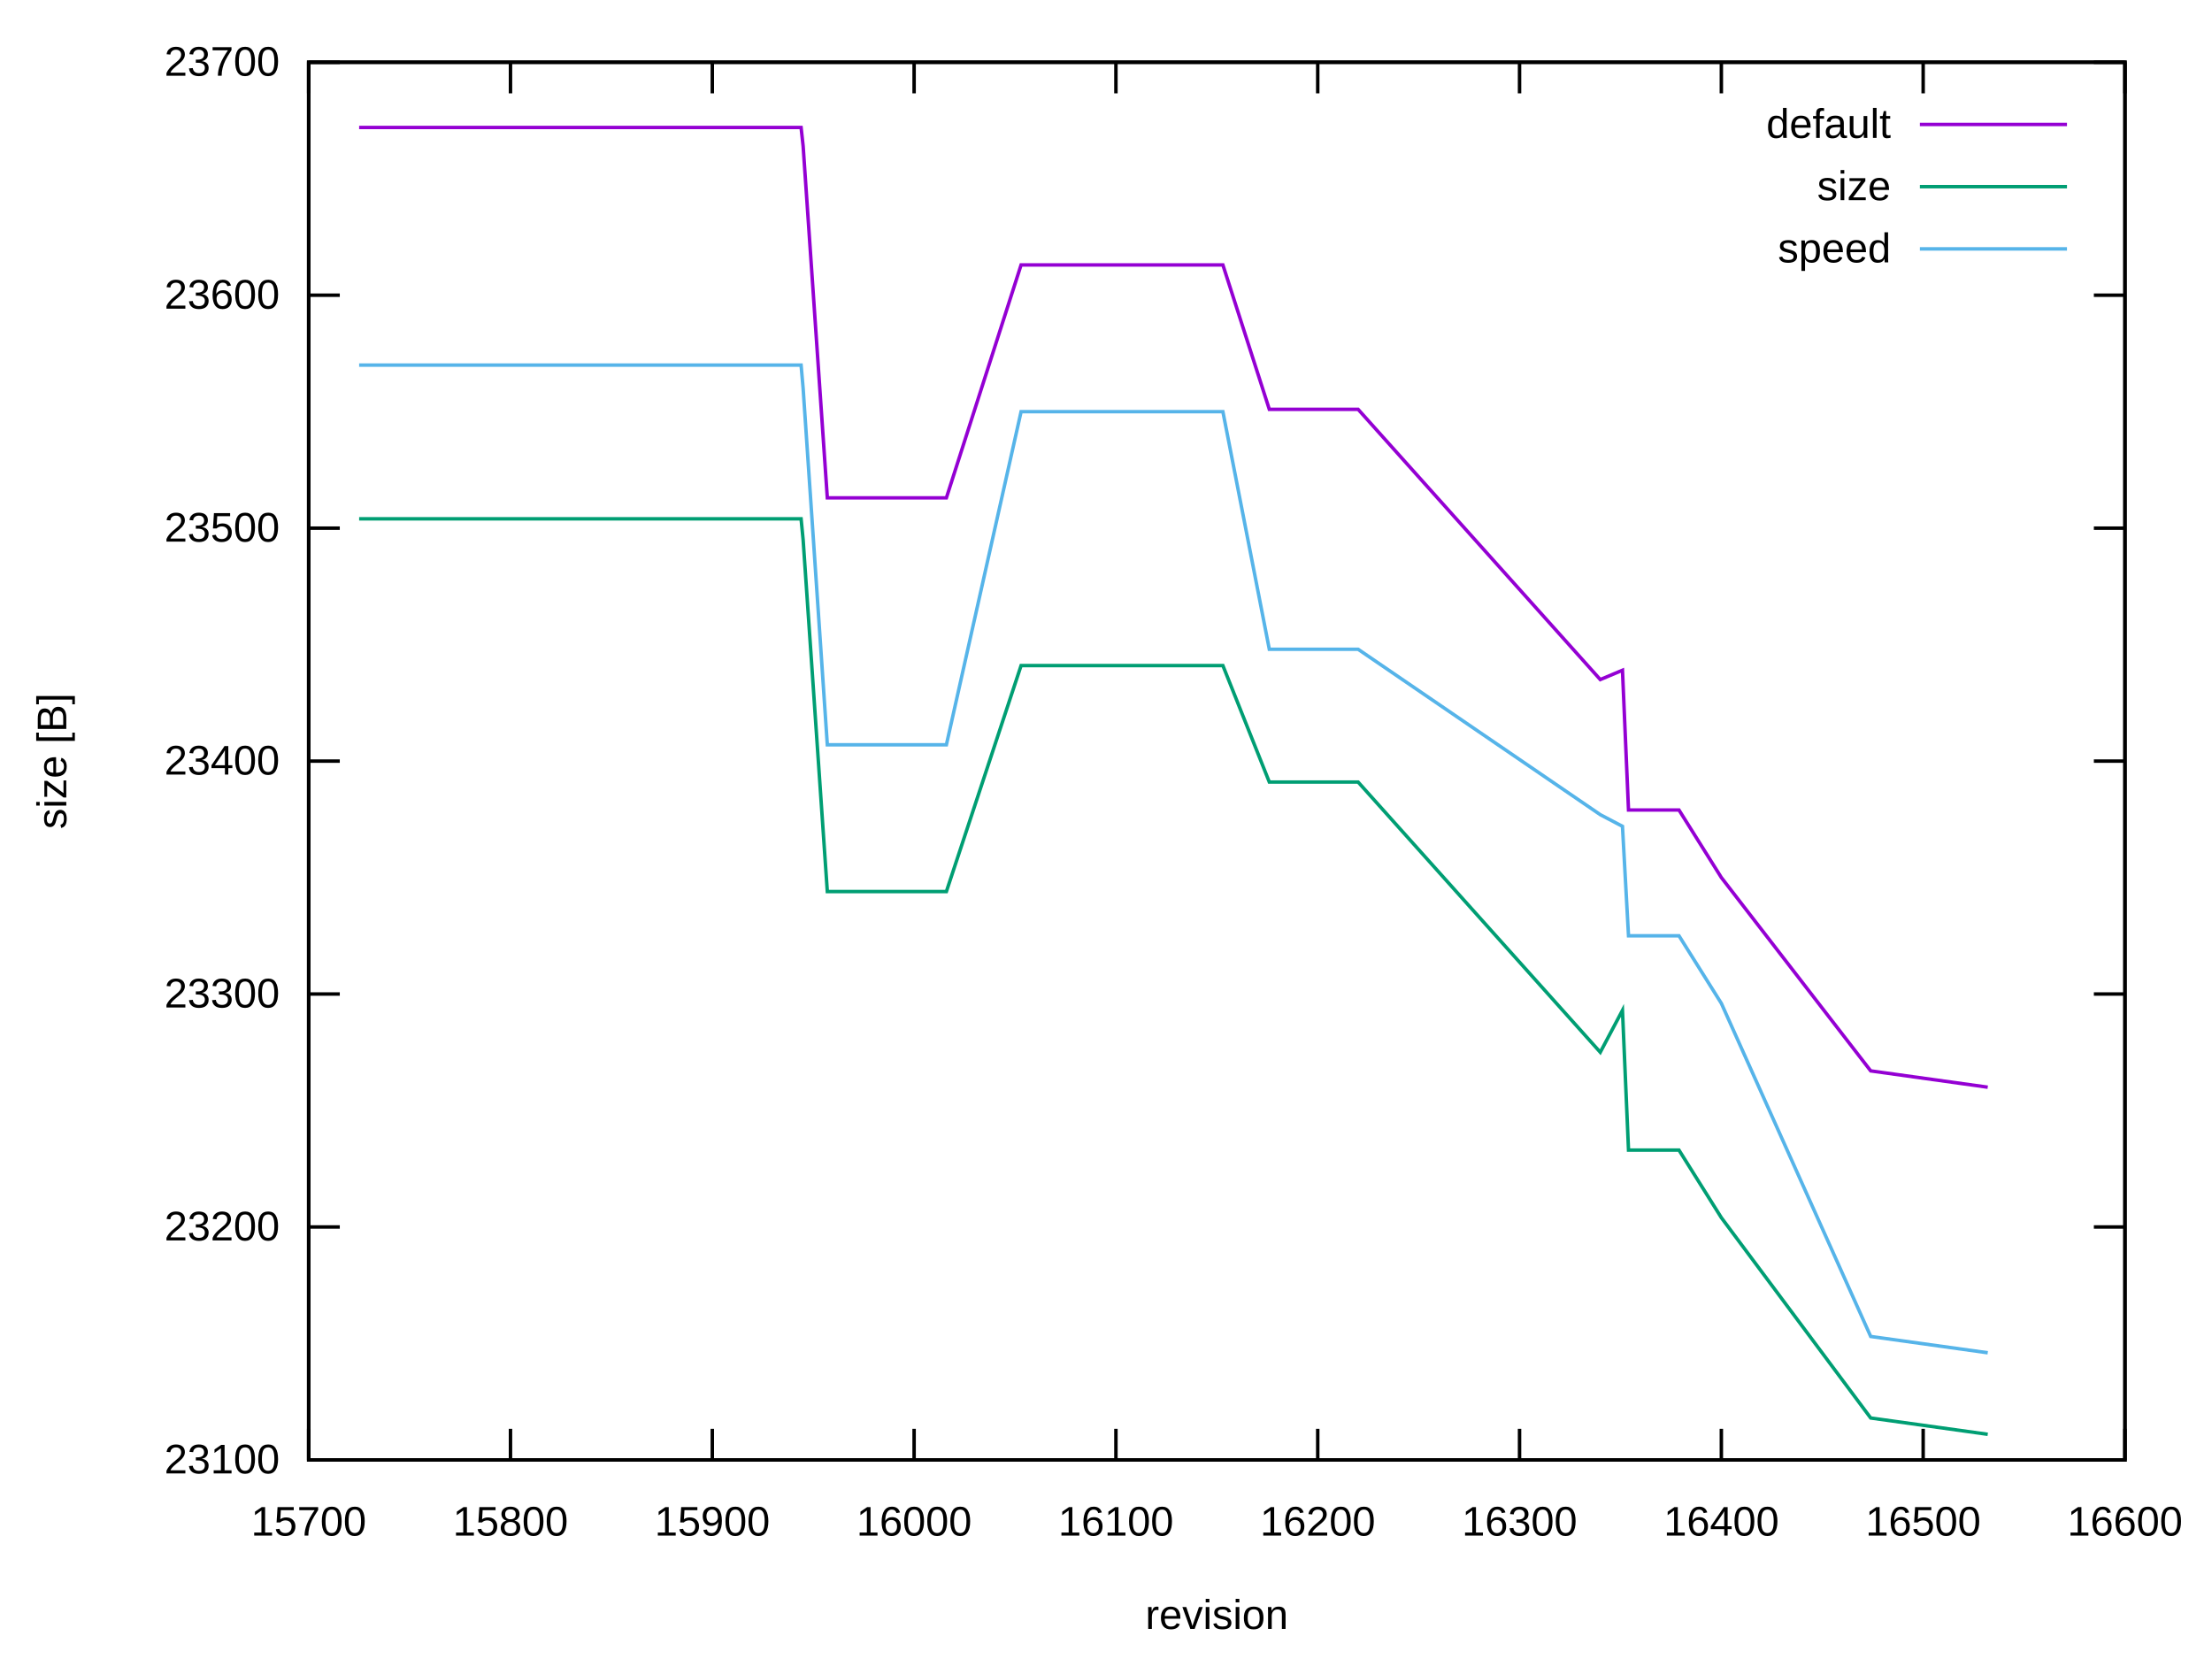
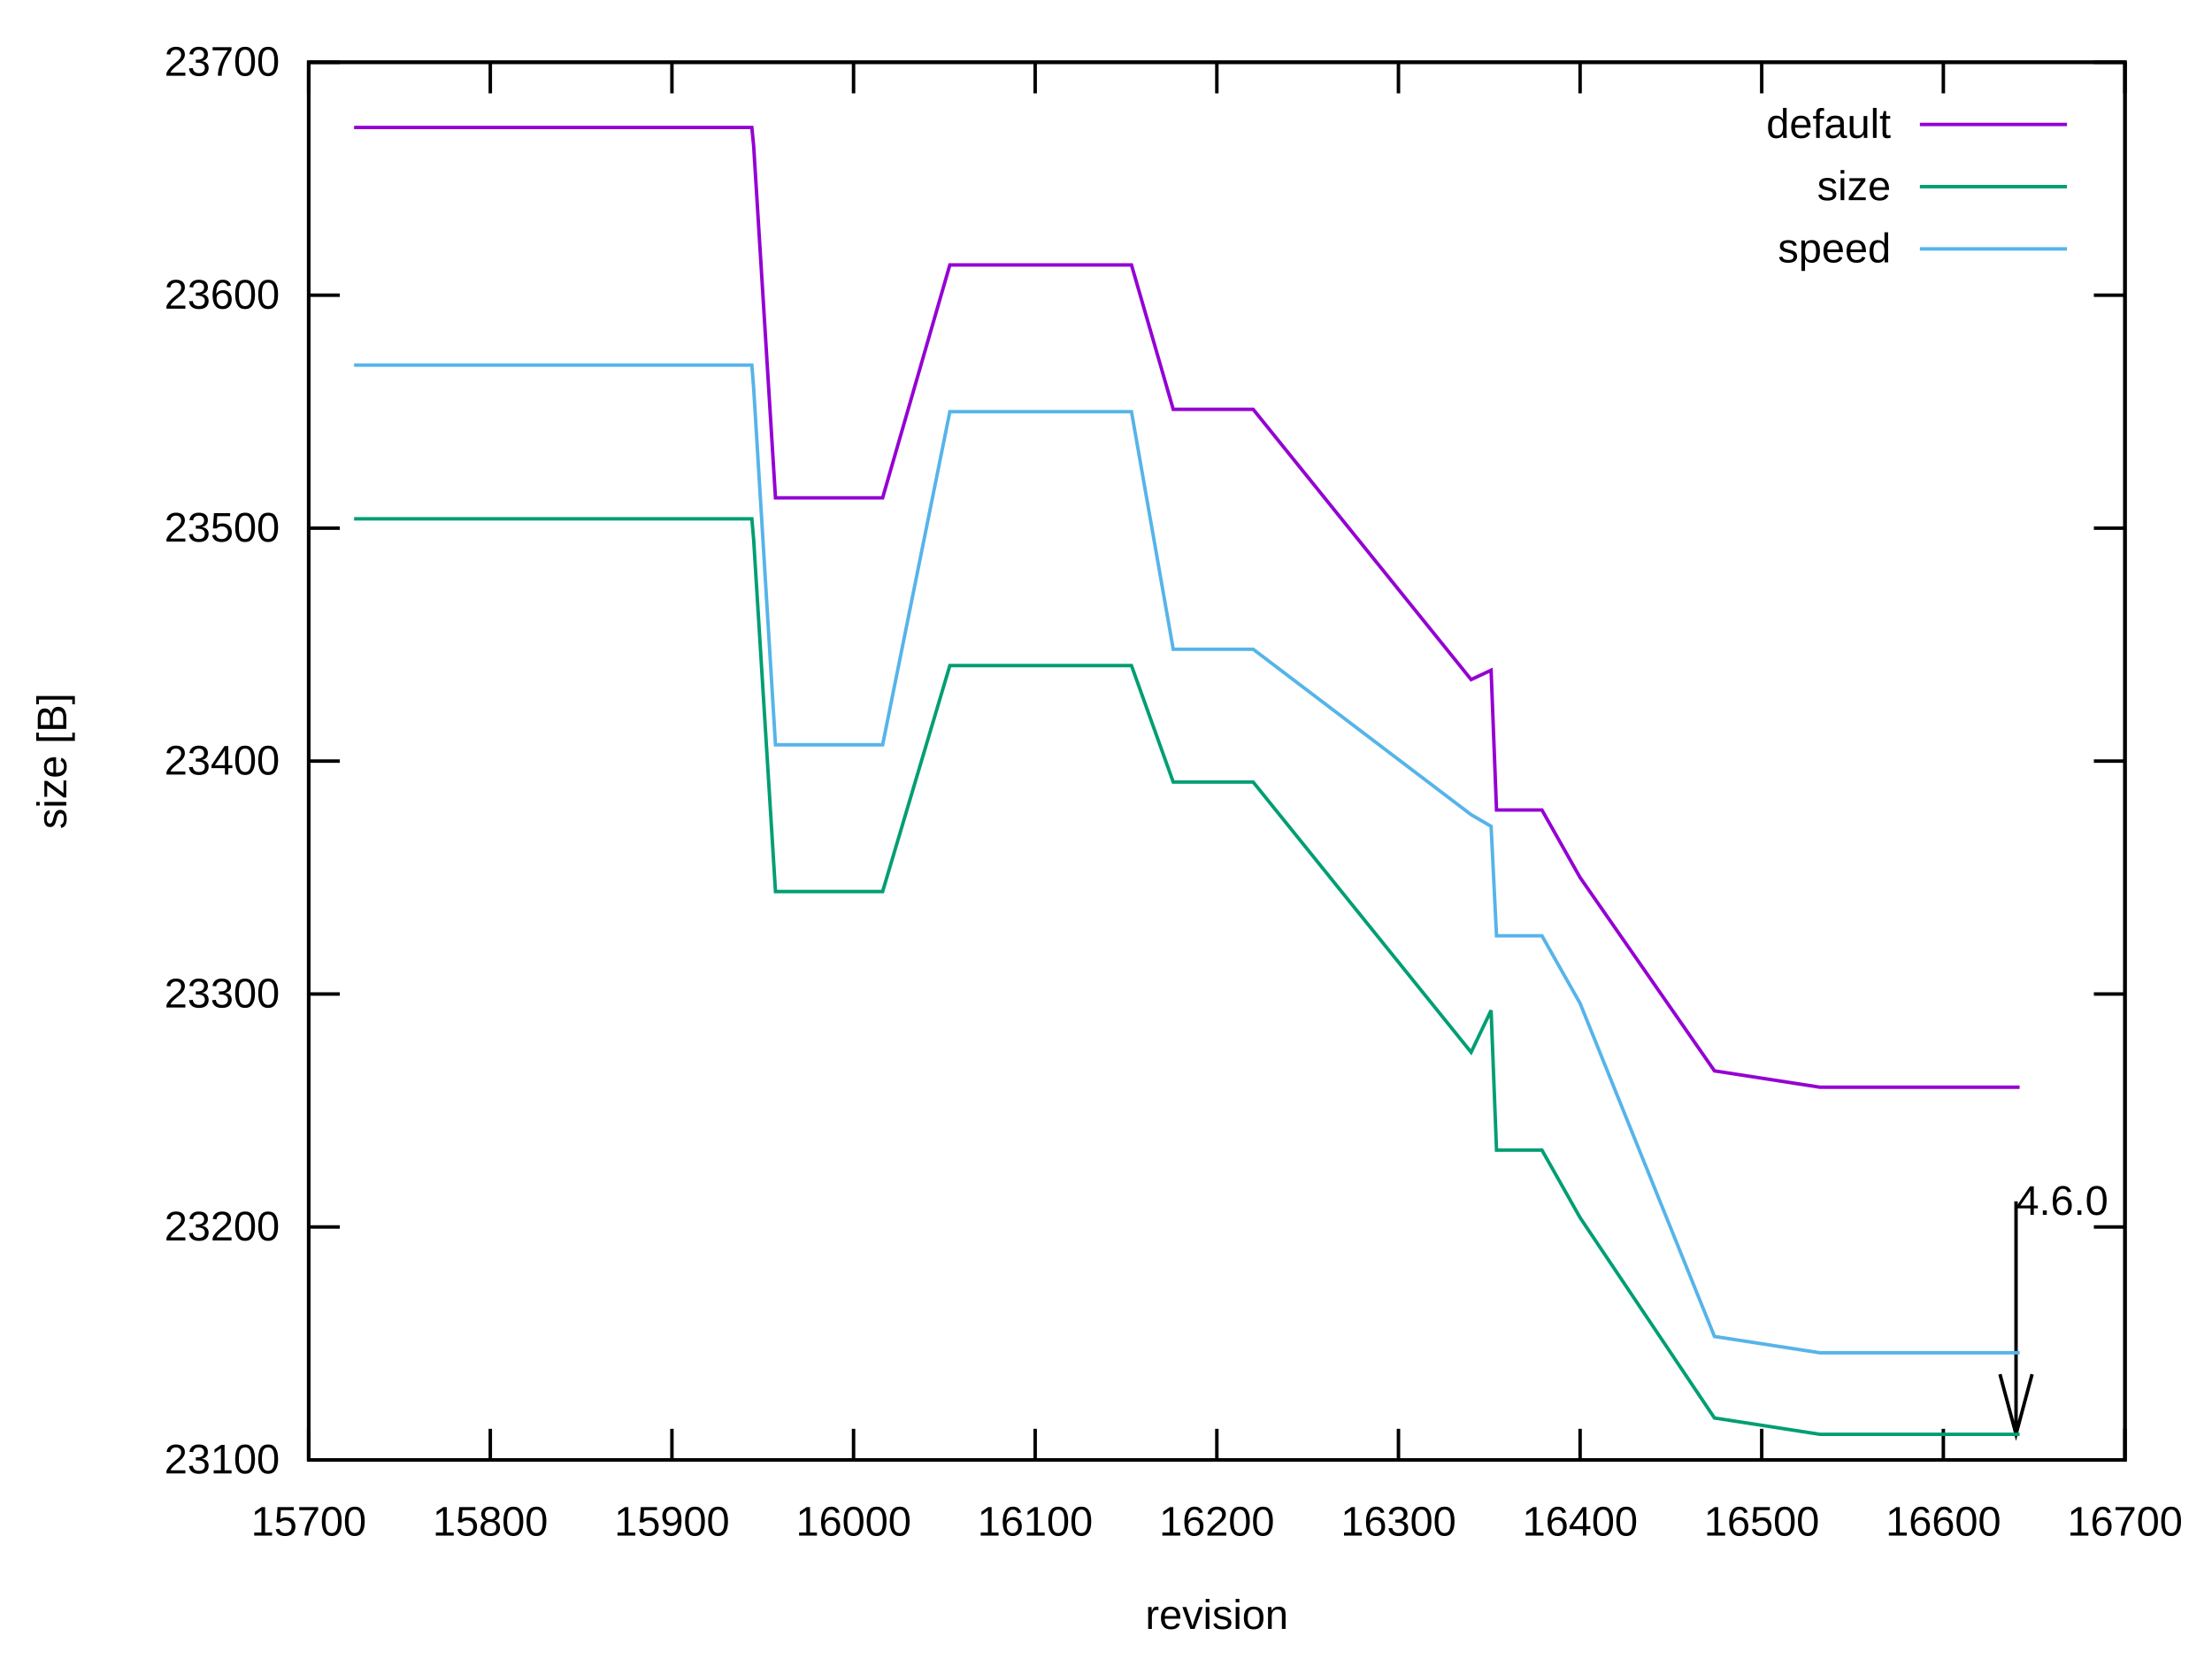
<svg xmlns="http://www.w3.org/2000/svg" xmlns:xlink="http://www.w3.org/1999/xlink" width="640" height="480" viewBox="0 0 640 480">
  <g id="gnuplot_canvas">
    <rect x="0" y="0" width="640" height="480" fill="none" />
    <defs>
      <circle id="gpDot" r="0.5" stroke-width="0.5" stroke="currentColor" />
      <path id="gpPt0" stroke-width="0.222" stroke="currentColor" d="M-1,0 h2 M0,-1 v2" />
      <path id="gpPt1" stroke-width="0.222" stroke="currentColor" d="M-1,-1 L1,1 M1,-1 L-1,1" />
      <path id="gpPt2" stroke-width="0.222" stroke="currentColor" d="M-1,0 L1,0 M0,-1 L0,1 M-1,-1 L1,1 M-1,1 L1,-1" />
      <rect id="gpPt3" stroke-width="0.222" stroke="currentColor" x="-1" y="-1" width="2" height="2" />
      <rect id="gpPt4" stroke-width="0.222" stroke="currentColor" fill="currentColor" x="-1" y="-1" width="2" height="2" />
      <circle id="gpPt5" stroke-width="0.222" stroke="currentColor" cx="0" cy="0" r="1" />
      <use xlink:href="#gpPt5" id="gpPt6" fill="currentColor" stroke="none" />
      <path id="gpPt7" stroke-width="0.222" stroke="currentColor" d="M0,-1.33 L-1.33,0.67 L1.33,0.67 z" />
      <use xlink:href="#gpPt7" id="gpPt8" fill="currentColor" stroke="none" />
      <use xlink:href="#gpPt7" id="gpPt9" stroke="currentColor" transform="rotate(180)" />
      <use xlink:href="#gpPt9" id="gpPt10" fill="currentColor" stroke="none" />
      <use xlink:href="#gpPt3" id="gpPt11" stroke="currentColor" transform="rotate(45)" />
      <use xlink:href="#gpPt11" id="gpPt12" fill="currentColor" stroke="none" />
      <path id="gpPt13" stroke-width="0.222" stroke="currentColor" d="M0,1.330 L1.265,0.411 L0.782,-1.067 L-0.782,-1.076 L-1.265,0.411 z" />
      <use xlink:href="#gpPt13" id="gpPt14" fill="currentColor" stroke="none" />
      <filter id="textbox" filterUnits="objectBoundingBox" x="0" y="0" height="1" width="1">
        <feFlood flood-color="white" flood-opacity="1" result="bgnd" />
        <feComposite in="SourceGraphic" in2="bgnd" operator="atop" />
      </filter>
      <filter id="greybox" filterUnits="objectBoundingBox" x="0" y="0" height="1" width="1">
        <feFlood flood-color="lightgrey" flood-opacity="1" result="grey" />
        <feComposite in="SourceGraphic" in2="grey" operator="atop" />
      </filter>
    </defs>
    <g fill="none" color="white" stroke="currentColor" stroke-width="1.00" stroke-linecap="butt" stroke-linejoin="miter">
</g>
    <g fill="none" color="black" stroke="currentColor" stroke-width="1.00" stroke-linecap="butt" stroke-linejoin="miter">
      <path stroke="black" d="M89.31,422.40 L98.31,422.40 M614.82,422.40 L605.82,422.40  " />
      <g transform="translate(80.92,426.30)" stroke="none" fill="black" font-family="Arial" font-size="12.00" text-anchor="end">
        <text>
          <tspan font-family="Arial"> 23100</tspan>
        </text>
      </g>
    </g>
    <g fill="none" color="black" stroke="currentColor" stroke-width="1.00" stroke-linecap="butt" stroke-linejoin="miter">
      <path stroke="black" d="M89.31,355.00 L98.31,355.00 M614.82,355.00 L605.82,355.00  " />
      <g transform="translate(80.92,358.90)" stroke="none" fill="black" font-family="Arial" font-size="12.00" text-anchor="end">
        <text>
          <tspan font-family="Arial"> 23200</tspan>
        </text>
      </g>
    </g>
    <g fill="none" color="black" stroke="currentColor" stroke-width="1.00" stroke-linecap="butt" stroke-linejoin="miter">
      <path stroke="black" d="M89.31,287.60 L98.31,287.60 M614.82,287.60 L605.82,287.60  " />
      <g transform="translate(80.92,291.50)" stroke="none" fill="black" font-family="Arial" font-size="12.00" text-anchor="end">
        <text>
          <tspan font-family="Arial"> 23300</tspan>
        </text>
      </g>
    </g>
    <g fill="none" color="black" stroke="currentColor" stroke-width="1.00" stroke-linecap="butt" stroke-linejoin="miter">
      <path stroke="black" d="M89.31,220.21 L98.31,220.21 M614.82,220.21 L605.82,220.21  " />
      <g transform="translate(80.92,224.11)" stroke="none" fill="black" font-family="Arial" font-size="12.00" text-anchor="end">
        <text>
          <tspan font-family="Arial"> 23400</tspan>
        </text>
      </g>
    </g>
    <g fill="none" color="black" stroke="currentColor" stroke-width="1.00" stroke-linecap="butt" stroke-linejoin="miter">
      <path stroke="black" d="M89.31,152.81 L98.31,152.81 M614.82,152.81 L605.82,152.81  " />
      <g transform="translate(80.92,156.71)" stroke="none" fill="black" font-family="Arial" font-size="12.00" text-anchor="end">
        <text>
          <tspan font-family="Arial"> 23500</tspan>
        </text>
      </g>
    </g>
    <g fill="none" color="black" stroke="currentColor" stroke-width="1.00" stroke-linecap="butt" stroke-linejoin="miter">
      <path stroke="black" d="M89.31,85.41 L98.31,85.41 M614.82,85.41 L605.82,85.41  " />
      <g transform="translate(80.92,89.31)" stroke="none" fill="black" font-family="Arial" font-size="12.00" text-anchor="end">
        <text>
          <tspan font-family="Arial"> 23600</tspan>
        </text>
      </g>
    </g>
    <g fill="none" color="black" stroke="currentColor" stroke-width="1.00" stroke-linecap="butt" stroke-linejoin="miter">
      <path stroke="black" d="M89.31,18.01 L98.31,18.01 M614.82,18.01 L605.82,18.01  " />
      <g transform="translate(80.92,21.91)" stroke="none" fill="black" font-family="Arial" font-size="12.00" text-anchor="end">
        <text>
          <tspan font-family="Arial"> 23700</tspan>
        </text>
      </g>
    </g>
    <g fill="none" color="black" stroke="currentColor" stroke-width="1.00" stroke-linecap="butt" stroke-linejoin="miter">
      <path stroke="black" d="M89.31,422.40 L89.31,413.40 M89.31,18.01 L89.31,27.01  " />
      <g transform="translate(89.31,444.30)" stroke="none" fill="black" font-family="Arial" font-size="12.00" text-anchor="middle">
        <text>
          <tspan font-family="Arial"> 15700</tspan>
        </text>
      </g>
    </g>
    <g fill="none" color="black" stroke="currentColor" stroke-width="1.00" stroke-linecap="butt" stroke-linejoin="miter">
-       <path stroke="black" d="M147.70,422.40 L147.70,413.40 M147.70,18.01 L147.70,27.01  " />
-       <g transform="translate(147.70,444.30)" stroke="none" fill="black" font-family="Arial" font-size="12.00" text-anchor="middle">
+       <path stroke="black" d="M141.86,422.40 L141.86,413.40 M141.86,18.01 L141.86,27.01  " />
+       <g transform="translate(141.86,444.30)" stroke="none" fill="black" font-family="Arial" font-size="12.00" text-anchor="middle">
        <text>
          <tspan font-family="Arial"> 15800</tspan>
        </text>
      </g>
    </g>
    <g fill="none" color="black" stroke="currentColor" stroke-width="1.00" stroke-linecap="butt" stroke-linejoin="miter">
-       <path stroke="black" d="M206.09,422.40 L206.09,413.40 M206.09,18.01 L206.09,27.01  " />
-       <g transform="translate(206.09,444.30)" stroke="none" fill="black" font-family="Arial" font-size="12.00" text-anchor="middle">
+       <path stroke="black" d="M194.41,422.40 L194.41,413.40 M194.41,18.01 L194.41,27.01  " />
+       <g transform="translate(194.41,444.30)" stroke="none" fill="black" font-family="Arial" font-size="12.00" text-anchor="middle">
        <text>
          <tspan font-family="Arial"> 15900</tspan>
        </text>
      </g>
    </g>
    <g fill="none" color="black" stroke="currentColor" stroke-width="1.00" stroke-linecap="butt" stroke-linejoin="miter">
-       <path stroke="black" d="M264.48,422.40 L264.48,413.40 M264.48,18.01 L264.48,27.01  " />
-       <g transform="translate(264.48,444.30)" stroke="none" fill="black" font-family="Arial" font-size="12.00" text-anchor="middle">
+       <path stroke="black" d="M246.96,422.40 L246.96,413.40 M246.96,18.01 L246.96,27.01  " />
+       <g transform="translate(246.96,444.30)" stroke="none" fill="black" font-family="Arial" font-size="12.00" text-anchor="middle">
        <text>
          <tspan font-family="Arial"> 16000</tspan>
        </text>
      </g>
    </g>
    <g fill="none" color="black" stroke="currentColor" stroke-width="1.00" stroke-linecap="butt" stroke-linejoin="miter">
-       <path stroke="black" d="M322.87,422.40 L322.87,413.40 M322.87,18.01 L322.87,27.01  " />
-       <g transform="translate(322.87,444.30)" stroke="none" fill="black" font-family="Arial" font-size="12.00" text-anchor="middle">
+       <path stroke="black" d="M299.51,422.40 L299.51,413.40 M299.51,18.01 L299.51,27.01  " />
+       <g transform="translate(299.51,444.30)" stroke="none" fill="black" font-family="Arial" font-size="12.00" text-anchor="middle">
        <text>
          <tspan font-family="Arial"> 16100</tspan>
        </text>
      </g>
    </g>
    <g fill="none" color="black" stroke="currentColor" stroke-width="1.00" stroke-linecap="butt" stroke-linejoin="miter">
-       <path stroke="black" d="M381.26,422.40 L381.26,413.40 M381.26,18.01 L381.26,27.01  " />
-       <g transform="translate(381.26,444.30)" stroke="none" fill="black" font-family="Arial" font-size="12.00" text-anchor="middle">
+       <path stroke="black" d="M352.07,422.40 L352.07,413.40 M352.07,18.01 L352.07,27.01  " />
+       <g transform="translate(352.07,444.30)" stroke="none" fill="black" font-family="Arial" font-size="12.00" text-anchor="middle">
        <text>
          <tspan font-family="Arial"> 16200</tspan>
        </text>
      </g>
    </g>
    <g fill="none" color="black" stroke="currentColor" stroke-width="1.00" stroke-linecap="butt" stroke-linejoin="miter">
-       <path stroke="black" d="M439.65,422.40 L439.65,413.40 M439.65,18.01 L439.65,27.01  " />
-       <g transform="translate(439.65,444.30)" stroke="none" fill="black" font-family="Arial" font-size="12.00" text-anchor="middle">
+       <path stroke="black" d="M404.62,422.40 L404.62,413.40 M404.62,18.01 L404.62,27.01  " />
+       <g transform="translate(404.62,444.30)" stroke="none" fill="black" font-family="Arial" font-size="12.00" text-anchor="middle">
        <text>
          <tspan font-family="Arial"> 16300</tspan>
        </text>
      </g>
    </g>
    <g fill="none" color="black" stroke="currentColor" stroke-width="1.00" stroke-linecap="butt" stroke-linejoin="miter">
-       <path stroke="black" d="M498.04,422.40 L498.04,413.40 M498.04,18.01 L498.04,27.01  " />
-       <g transform="translate(498.04,444.30)" stroke="none" fill="black" font-family="Arial" font-size="12.00" text-anchor="middle">
+       <path stroke="black" d="M457.17,422.40 L457.17,413.40 M457.17,18.01 L457.17,27.01  " />
+       <g transform="translate(457.17,444.30)" stroke="none" fill="black" font-family="Arial" font-size="12.00" text-anchor="middle">
        <text>
          <tspan font-family="Arial"> 16400</tspan>
        </text>
      </g>
    </g>
    <g fill="none" color="black" stroke="currentColor" stroke-width="1.00" stroke-linecap="butt" stroke-linejoin="miter">
-       <path stroke="black" d="M556.43,422.40 L556.43,413.40 M556.43,18.01 L556.43,27.01  " />
-       <g transform="translate(556.43,444.30)" stroke="none" fill="black" font-family="Arial" font-size="12.00" text-anchor="middle">
+       <path stroke="black" d="M509.72,422.40 L509.72,413.40 M509.72,18.01 L509.72,27.01  " />
+       <g transform="translate(509.72,444.30)" stroke="none" fill="black" font-family="Arial" font-size="12.00" text-anchor="middle">
        <text>
          <tspan font-family="Arial"> 16500</tspan>
+         </text>
+       </g>
+     </g>
+     <g fill="none" color="black" stroke="currentColor" stroke-width="1.00" stroke-linecap="butt" stroke-linejoin="miter">
+       <path stroke="black" d="M562.27,422.40 L562.27,413.40 M562.27,18.01 L562.27,27.01  " />
+       <g transform="translate(562.27,444.30)" stroke="none" fill="black" font-family="Arial" font-size="12.00" text-anchor="middle">
+         <text>
+           <tspan font-family="Arial"> 16600</tspan>
        </text>
      </g>
    </g>
    <g fill="none" color="black" stroke="currentColor" stroke-width="1.00" stroke-linecap="butt" stroke-linejoin="miter">
      <path stroke="black" d="M614.82,422.40 L614.82,413.40 M614.82,18.01 L614.82,27.01  " />
      <g transform="translate(614.82,444.30)" stroke="none" fill="black" font-family="Arial" font-size="12.00" text-anchor="middle">
        <text>
-           <tspan font-family="Arial"> 16600</tspan>
+           <tspan font-family="Arial"> 16700</tspan>
        </text>
      </g>
    </g>
    <g fill="none" color="black" stroke="currentColor" stroke-width="1.00" stroke-linecap="butt" stroke-linejoin="miter">
</g>
    <g fill="none" color="black" stroke="currentColor" stroke-width="1.00" stroke-linecap="butt" stroke-linejoin="miter">
      <path stroke="black" d="M89.31,18.01 L89.31,422.40 L614.82,422.40 L614.82,18.01 L89.31,18.01 Z  " />
-     </g>
-     <g fill="none" color="black" stroke="currentColor" stroke-width="1.00" stroke-linecap="butt" stroke-linejoin="miter">
- </g>
+       <g transform="translate(583.29,351.49)" stroke="none" fill="black" font-family="Arial" font-size="12.00" text-anchor="start">
+         <text>
+           <tspan font-family="Arial">4.6.0</tspan>
+         </text>
+       </g>
+     </g>
+     <g fill="none" color="black" stroke="currentColor" stroke-width="1.00" stroke-linecap="butt" stroke-linejoin="miter">
+ </g>
+     <g fill="none" color="black" stroke="currentColor" stroke-width="1.00" stroke-linecap="butt" stroke-linejoin="miter">
+       <path stroke="black" d="M578.65,397.60 L583.30,414.98 L587.95,397.60 M583.30,347.58 L583.30,414.98  " />
+     </g>
    <g fill="none" color="black" stroke="currentColor" stroke-width="1.00" stroke-linecap="butt" stroke-linejoin="miter">
</g>
    <g id="gnuplot_plot_1">
      <g fill="none" color="black" stroke="currentColor" stroke-width="1.00" stroke-linecap="butt" stroke-linejoin="miter">
        <g transform="translate(547.09,39.91)" stroke="none" fill="black" font-family="Arial" font-size="12.00" text-anchor="end">
          <text>
            <tspan font-family="Arial">default</tspan>
          </text>
        </g>
      </g>
      <g fill="none" color="black" stroke="currentColor" stroke-width="1.00" stroke-linecap="butt" stroke-linejoin="miter">
-         <path stroke="rgb(148,   0, 211)" d="M555.48,36.01 L598.04,36.01 M103.91,36.88 L129.02,36.88 L200.25,36.88 L200.83,36.88 L231.78,36.88 L232.37,42.27   L239.37,144.04 L273.82,144.04 L295.43,76.65 L353.82,76.65 L367.25,118.43 L392.94,118.43 L463.01,196.62 L469.43,193.92   L471.18,234.36 L485.78,234.36 L498.04,253.90 L541.25,309.84 L575.11,314.56  " />
+         <path stroke="rgb(148,   0, 211)" d="M555.48,36.01 L598.04,36.01 M102.45,36.88 L125.04,36.88 L189.16,36.88 L189.68,36.88 L217.53,36.88 L218.06,42.27   L224.37,144.04 L255.37,144.04 L274.82,76.65 L327.37,76.65 L339.45,118.43 L362.58,118.43 L425.64,196.62 L431.42,193.92   L432.99,234.36 L446.13,234.36 L457.17,253.90 L496.05,309.84 L526.53,314.56 L583.29,314.56 L584.34,314.56  " />
      </g>
    </g>
    <g id="gnuplot_plot_2">
      <g fill="none" color="black" stroke="currentColor" stroke-width="1.00" stroke-linecap="butt" stroke-linejoin="miter">
        <g transform="translate(547.09,57.91)" stroke="none" fill="black" font-family="Arial" font-size="12.00" text-anchor="end">
          <text>
            <tspan font-family="Arial">size</tspan>
          </text>
        </g>
      </g>
      <g fill="none" color="black" stroke="currentColor" stroke-width="1.00" stroke-linecap="butt" stroke-linejoin="miter">
-         <path stroke="rgb(  0, 158, 115)" d="M555.48,54.01 L598.04,54.01 M103.91,150.11 L129.02,150.11 L200.25,150.11 L200.83,150.11 L231.78,150.11 L232.37,156.18   L239.37,257.95 L273.82,257.95 L295.43,192.57 L353.82,192.57 L367.25,226.27 L392.94,226.27 L463.01,304.45 L469.43,292.32   L471.18,332.76 L485.78,332.76 L498.04,352.31 L541.25,410.27 L575.11,414.99  " />
+         <path stroke="rgb(  0, 158, 115)" d="M555.48,54.01 L598.04,54.01 M102.45,150.11 L125.04,150.11 L189.16,150.11 L189.68,150.11 L217.53,150.11 L218.06,156.18   L224.37,257.95 L255.37,257.95 L274.82,192.57 L327.37,192.57 L339.45,226.27 L362.58,226.27 L425.64,304.45 L431.42,292.32   L432.99,332.76 L446.13,332.76 L457.17,352.31 L496.05,410.27 L526.53,414.99 L583.29,414.99 L584.34,414.99  " />
      </g>
    </g>
    <g id="gnuplot_plot_3">
      <g fill="none" color="black" stroke="currentColor" stroke-width="1.00" stroke-linecap="butt" stroke-linejoin="miter">
        <g transform="translate(547.09,75.91)" stroke="none" fill="black" font-family="Arial" font-size="12.00" text-anchor="end">
          <text>
            <tspan font-family="Arial">speed</tspan>
          </text>
        </g>
      </g>
      <g fill="none" color="black" stroke="currentColor" stroke-width="1.00" stroke-linecap="butt" stroke-linejoin="miter">
-         <path stroke="rgb( 86, 180, 233)" d="M555.48,72.01 L598.04,72.01 M103.91,105.63 L129.02,105.63 L200.25,105.63 L200.83,105.63 L231.78,105.63 L232.37,112.37   L239.37,215.49 L273.82,215.49 L295.43,119.11 L353.82,119.11 L367.25,187.85 L392.94,187.85 L463.01,235.71 L469.43,239.08   L471.18,270.75 L485.78,270.75 L498.04,290.30 L541.25,386.68 L575.11,391.40  " />
+         <path stroke="rgb( 86, 180, 233)" d="M555.48,72.01 L598.04,72.01 M102.45,105.63 L125.04,105.63 L189.16,105.63 L189.68,105.63 L217.53,105.63 L218.06,112.37   L224.37,215.49 L255.37,215.49 L274.82,119.11 L327.37,119.11 L339.45,187.85 L362.58,187.85 L425.64,235.71 L431.42,239.08   L432.99,270.75 L446.13,270.75 L457.17,290.30 L496.05,386.68 L526.53,391.40 L583.29,391.40 L584.34,391.40  " />
      </g>
    </g>
    <g fill="none" color="white" stroke="rgb( 86, 180, 233)" stroke-width="2.00" stroke-linecap="butt" stroke-linejoin="miter">
</g>
    <g fill="none" color="black" stroke="currentColor" stroke-width="2.00" stroke-linecap="butt" stroke-linejoin="miter">
</g>
    <g fill="none" color="black" stroke="black" stroke-width="1.00" stroke-linecap="butt" stroke-linejoin="miter">
</g>
    <g fill="none" color="black" stroke="currentColor" stroke-width="1.00" stroke-linecap="butt" stroke-linejoin="miter">
      <path stroke="black" d="M89.31,18.01 L89.31,422.40 L614.82,422.40 L614.82,18.01 L89.31,18.01 Z  " />
      <g transform="translate(19.18,220.21) rotate(270.00)" stroke="none" fill="black" font-family="Arial" font-size="12.00" text-anchor="middle">
        <text>
          <tspan font-family="Arial">size [B]</tspan>
        </text>
      </g>
    </g>
    <g fill="none" color="black" stroke="currentColor" stroke-width="1.00" stroke-linecap="butt" stroke-linejoin="miter">
      <g transform="translate(352.06,471.30)" stroke="none" fill="black" font-family="Arial" font-size="12.00" text-anchor="middle">
        <text>
          <tspan font-family="Arial">revision</tspan>
        </text>
      </g>
    </g>
    <g fill="none" color="black" stroke="currentColor" stroke-width="1.00" stroke-linecap="butt" stroke-linejoin="miter">
</g>
    <g fill="none" color="black" stroke="currentColor" stroke-width="1.00" stroke-linecap="butt" stroke-linejoin="miter">
</g>
  </g>
</svg>
